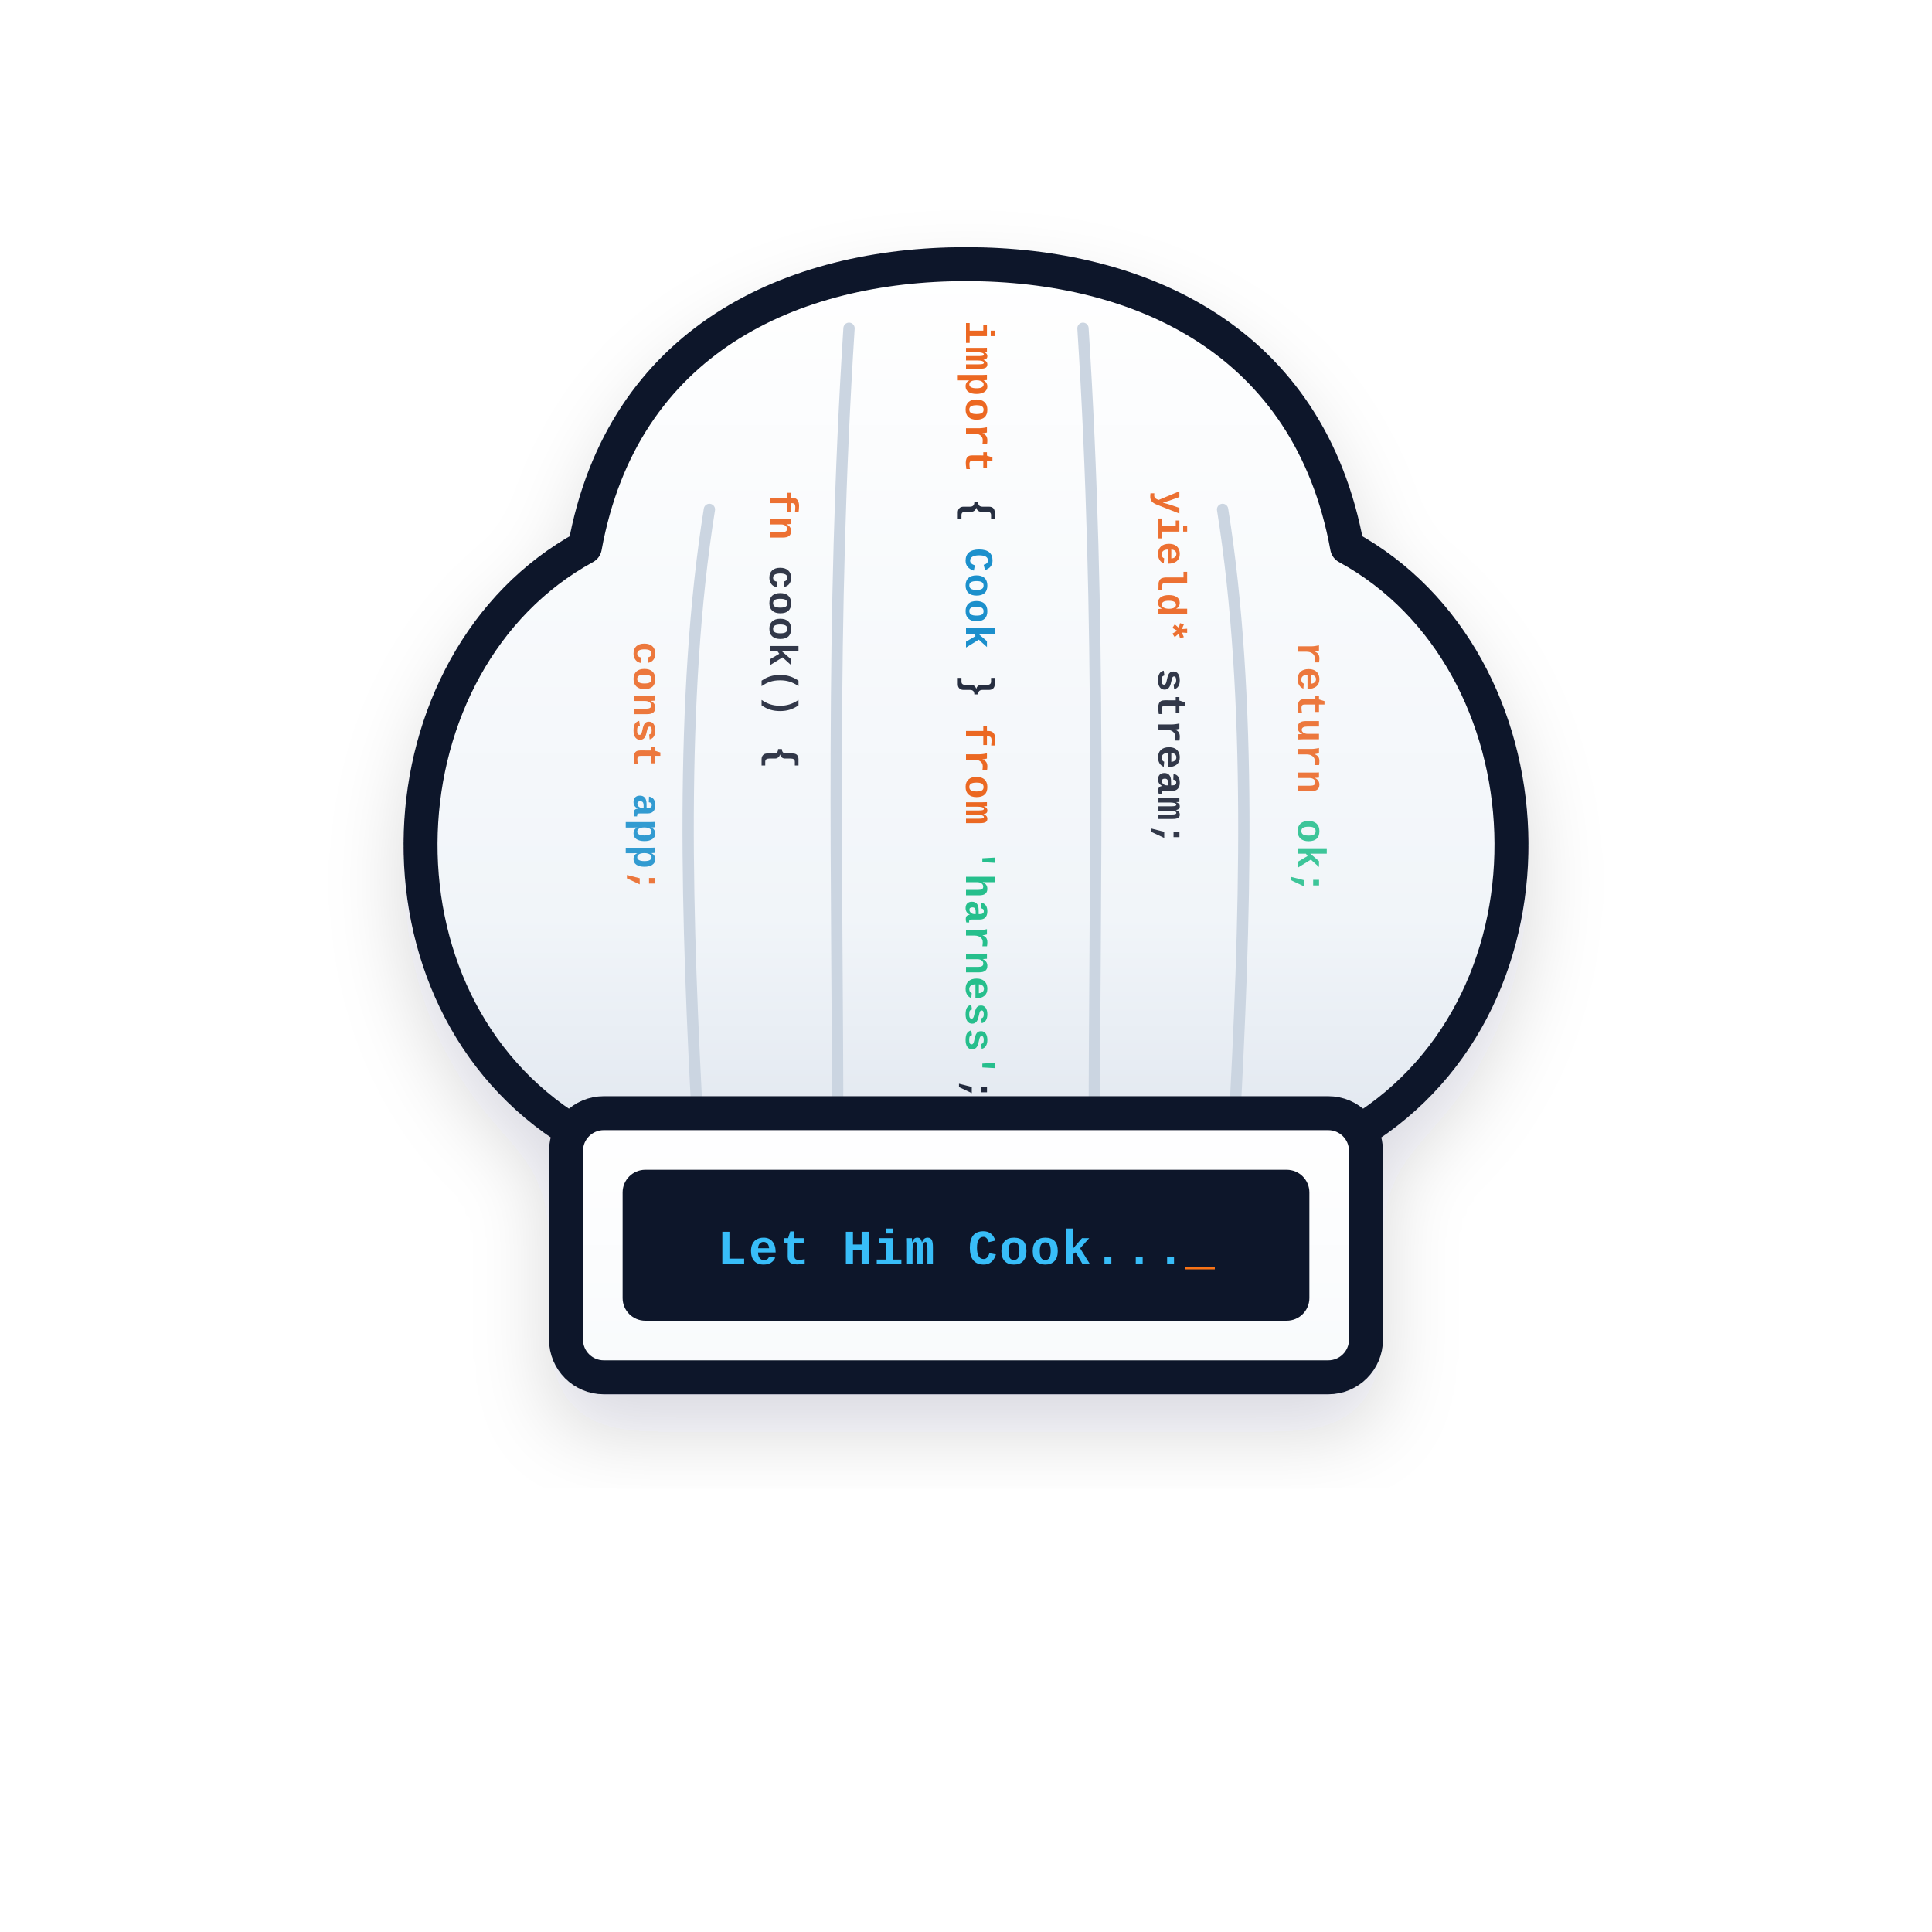
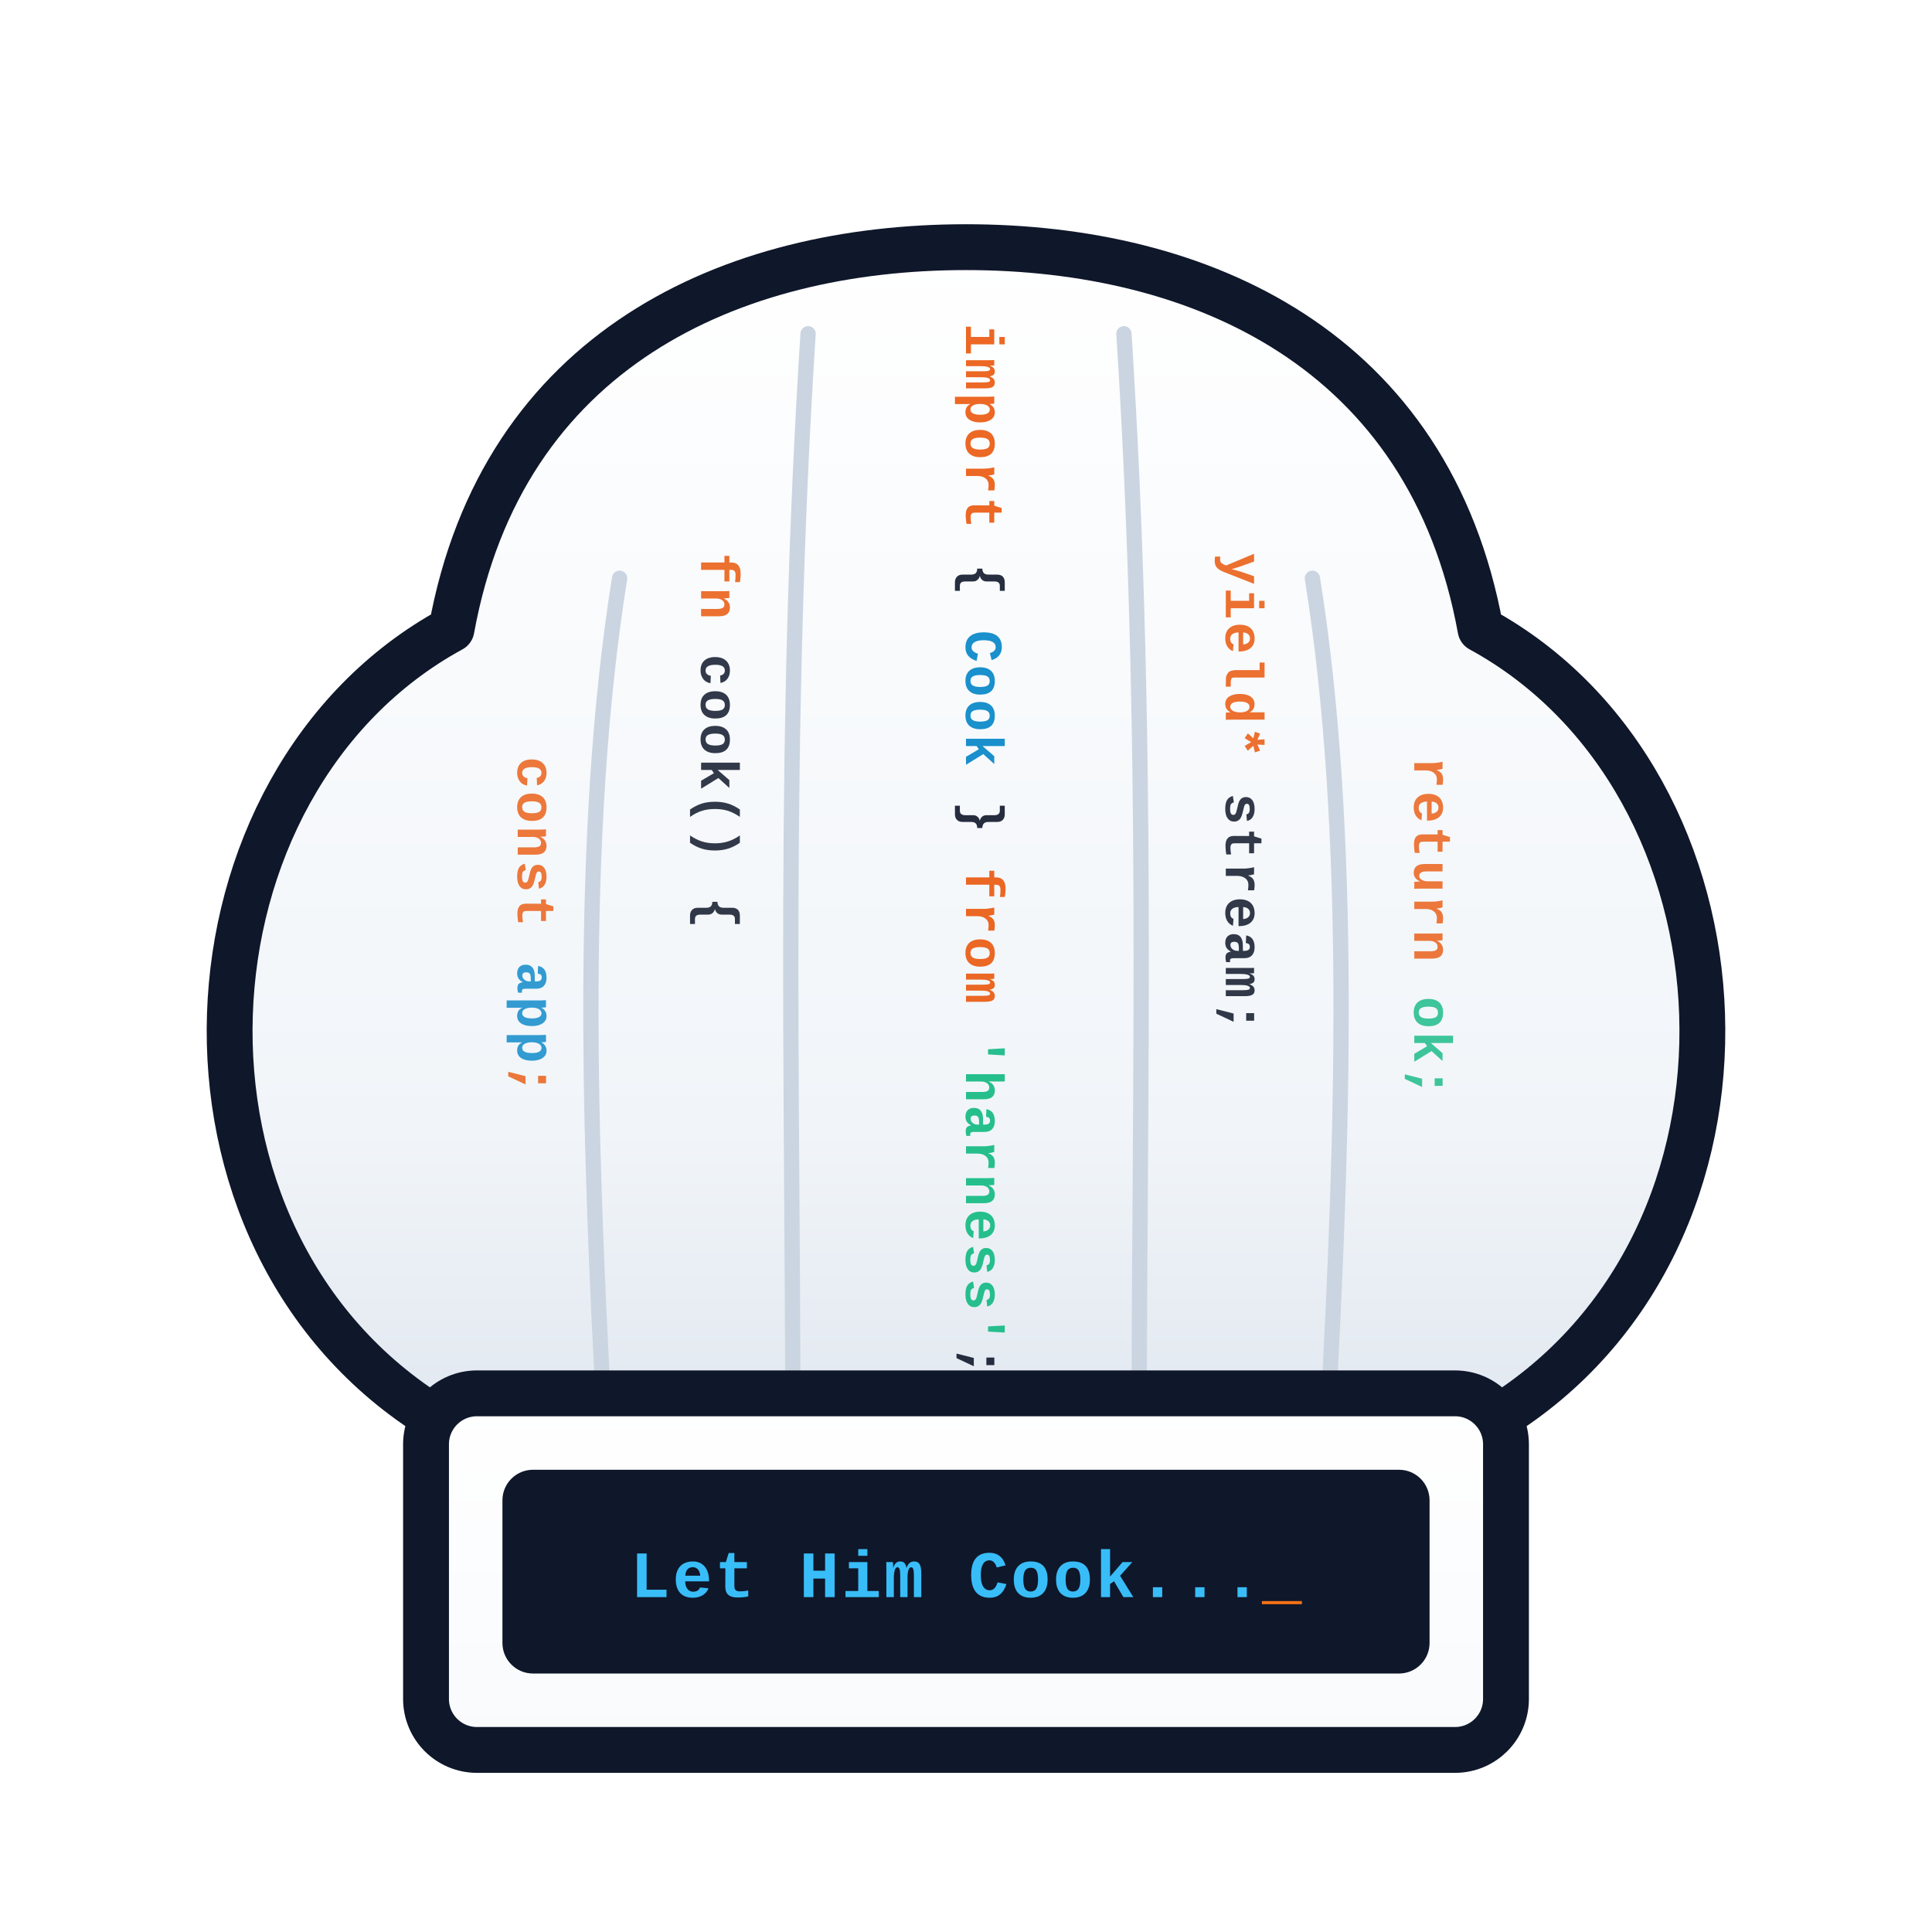
- <svg xmlns="http://www.w3.org/2000/svg" viewBox="0 0 512 512" width="100%" height="100%">
+ <svg xmlns="http://www.w3.org/2000/svg" viewBox="0 0 512 512" width="512" height="512">
  <defs>
    <linearGradient id="toqueBody" x1="0%" y1="0%" x2="0%" y2="100%">
      <stop offset="0%" stop-color="#FFFFFF" />
      <stop offset="75%" stop-color="#F1F5F9" />
      <stop offset="100%" stop-color="#E2E8F0" />
    </linearGradient>
    <linearGradient id="bandWhite" x1="0%" y1="0%" x2="0%" y2="100%">
      <stop offset="0%" stop-color="#FFFFFF" />
      <stop offset="100%" stop-color="#F8FAFC" />
    </linearGradient>
-     <filter id="shadow" x="-10%" y="-10%" width="120%" height="120%">
-       <feDropShadow dx="0" dy="10" stdDeviation="10" flood-color="#0F172A" flood-opacity="0.15" />
-     </filter>
  </defs>
-   <g filter="url(#shadow)" transform="translate(0, 15)">
-     <path d="M 152 285               C 95 250, 100 160, 155 130               C 165 75, 210 55, 256 55               C 302 55, 347 75, 357 130               C 412 160, 417 250, 360 285 Z" fill="url(#toqueBody)" stroke="#0F172A" stroke-width="9" stroke-linejoin="round" />
+   <g transform="translate(256 268) scale(1.35) translate(-256 -205)">
+     <path d="M 152 285              C 95 250, 100 160, 155 130              C 165 75, 210 55, 256 55              C 302 55, 347 75, 357 130              C 412 160, 417 250, 360 285 Z" fill="url(#toqueBody)" stroke="#0F172A" stroke-width="9" stroke-linejoin="round" />
    <path d="M 188 120 C 180 170, 182 230, 185 285" fill="none" stroke="#CBD5E1" stroke-width="3" stroke-linecap="round" />
    <path d="M 225 72 C 220 150, 222 220, 222 285" fill="none" stroke="#CBD5E1" stroke-width="3" stroke-linecap="round" />
    <path d="M 287 72 C 292 150, 290 220, 290 285" fill="none" stroke="#CBD5E1" stroke-width="3" stroke-linecap="round" />
    <path d="M 324 120 C 332 170, 330 230, 327 285" fill="none" stroke="#CBD5E1" stroke-width="3" stroke-linecap="round" />
    <g font-family="'JetBrains Mono', 'Fira Code', 'Courier New', monospace" font-size="10.5" font-weight="700" letter-spacing="0.5">
      <text x="168" y="155" transform="rotate(90 168 155)" fill="#EA580C" opacity="0.8">
        const <tspan fill="#0284C7">app</tspan>;
      </text>
      <text x="204" y="115" transform="rotate(90 204 115)" fill="#0F172A" opacity="0.85">
        <tspan fill="#EA580C">fn</tspan> cook() {
      </text>
      <text x="256" y="70" transform="rotate(90 256 70)" fill="#0F172A" opacity="0.9">
        <tspan fill="#EA580C">import</tspan> { <tspan fill="#0284C7">Cook</tspan> } <tspan fill="#EA580C">from</tspan>
        <tspan fill="#10B981">'harness'</tspan>;
      </text>
      <text x="307" y="115" transform="rotate(90 307 115)" fill="#0F172A" opacity="0.85">
        <tspan fill="#EA580C">yield*</tspan> stream;
      </text>
      <text x="344" y="155" transform="rotate(90 344 155)" fill="#10B981" opacity="0.8">
        <tspan fill="#EA580C">return</tspan> ok;
      </text>
    </g>
    <rect x="150" y="280" width="212" height="70" rx="10" fill="url(#bandWhite)" stroke="#0F172A" stroke-width="9" />
    <rect x="165" y="295" width="182" height="40" rx="6" fill="#0F172A" />
    <text x="256" y="320" font-family="'JetBrains Mono', 'Fira Code', 'Courier New', monospace" font-size="13" font-weight="700" fill="#38BDF8" text-anchor="middle" letter-spacing="0.5">
      Let Him Cook...<tspan fill="#F97316">_</tspan>
    </text>
  </g>
</svg>
